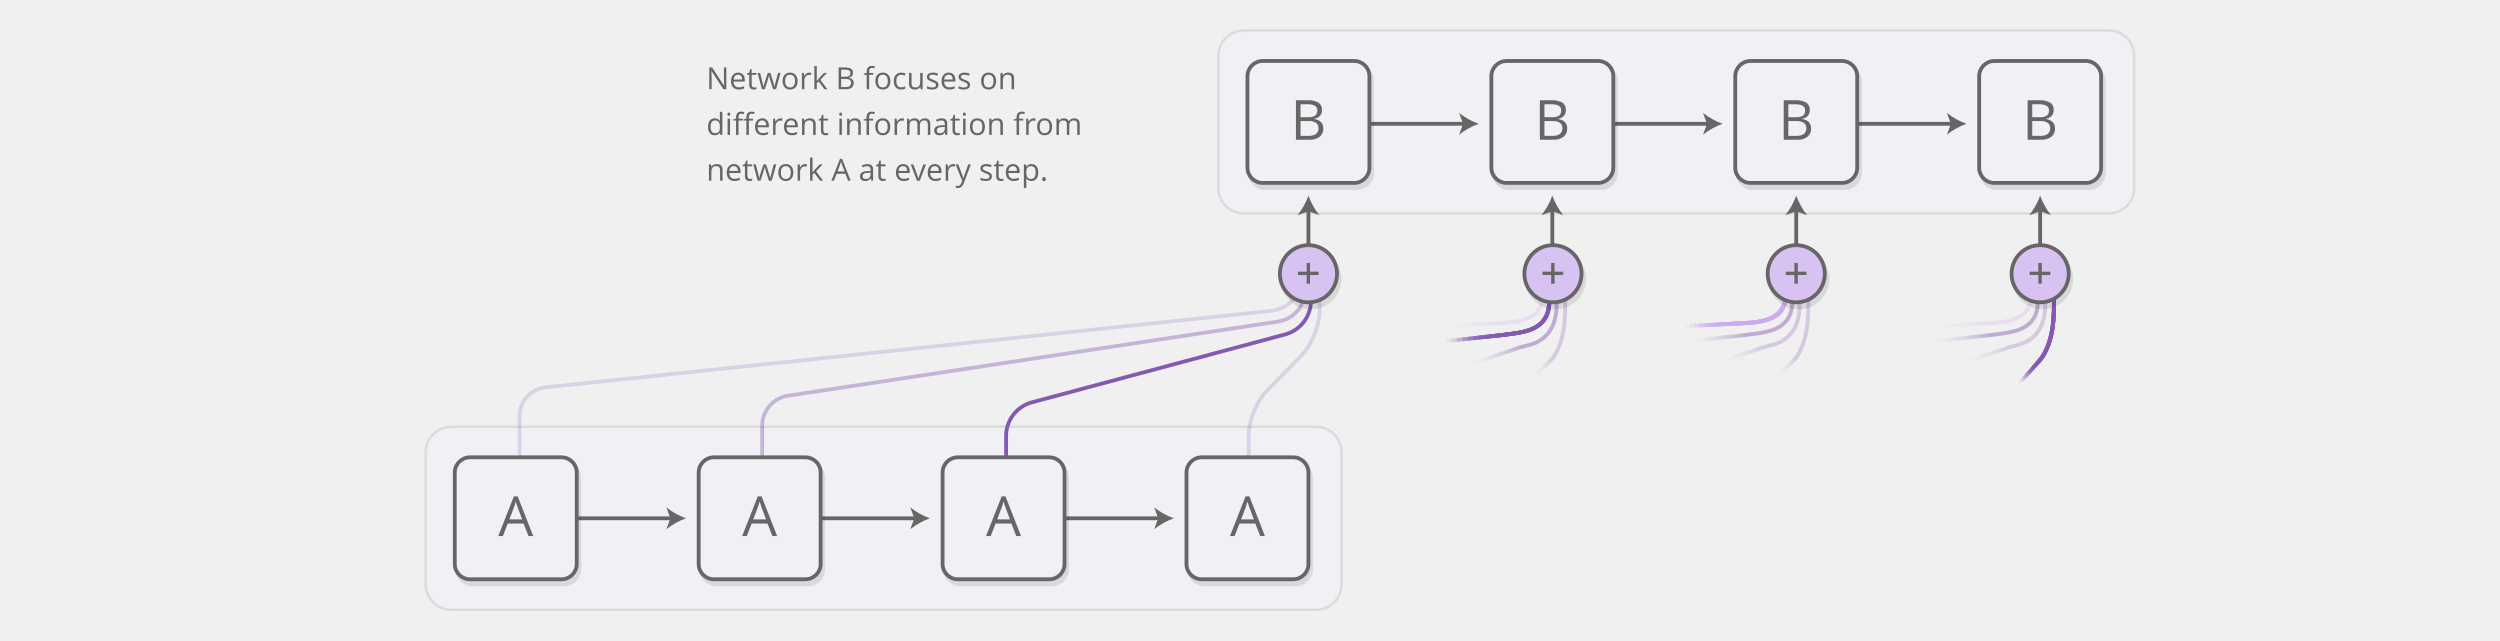
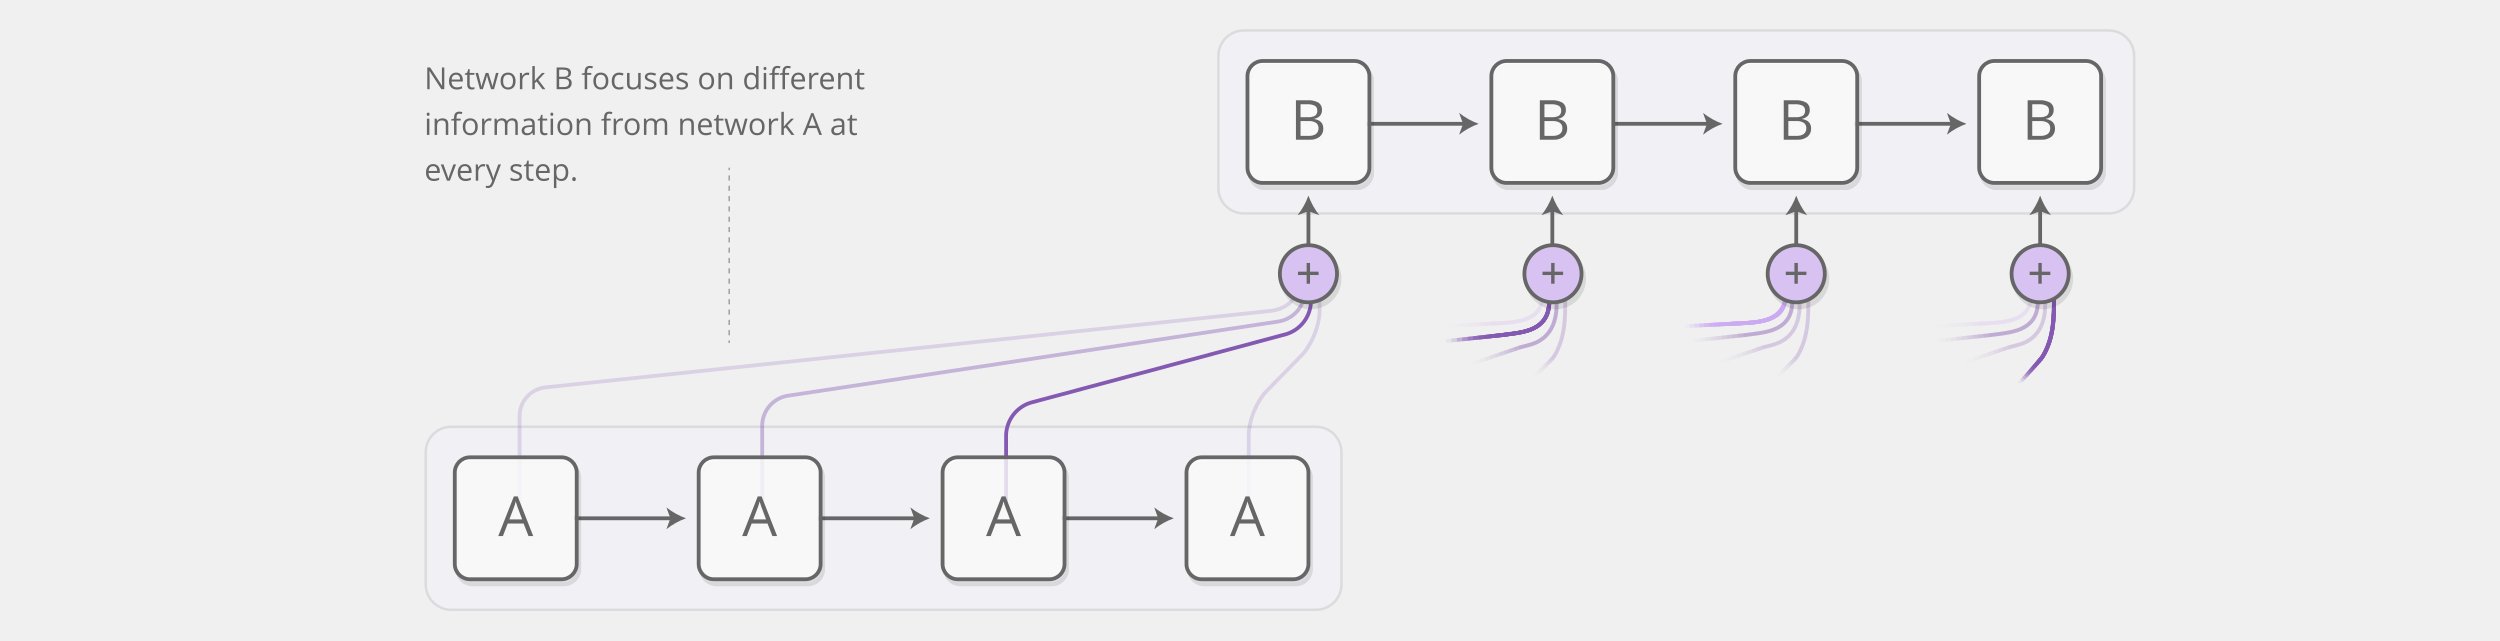
<svg xmlns="http://www.w3.org/2000/svg" xmlns:xlink="http://www.w3.org/1999/xlink" id="background" width="984" height="252" viewBox="0 0 984 252">
  <defs>
    <symbol id="rnn-bg" data-name="rnn-bg" viewBox="0 0 49.5 49.5">
-       <rect x="0.75" y="0.75" width="48" height="48" rx="6" ry="6" fill="#f0f0f5" stroke="#666" stroke-width="1.5" />
+       <rect x="0.75" y="0.75" width="48" height="48" rx="6" ry="6" fill="#fff" fill-opacity="0.8" stroke="#666" stroke-width="1.5" />
    </symbol>
    <symbol id="rnn-b" data-name="rnn-b" viewBox="0 0 49.5 49.5">
      <use id="rnn-bg-3" data-name="rnn-bg" width="49.5" height="49.5" xlink:href="#rnn-bg" />
      <path d="M19.83,16.21h4.39a8.29,8.29,0,0,1,4.48.92,3.27,3.27,0,0,1,1.38,2.92,3.38,3.38,0,0,1-.77,2.28,3.72,3.72,0,0,1-2.25,1.16v0.11q3.54,0.6,3.54,3.72a4,4,0,0,1-1.41,3.25,6,6,0,0,1-3.94,1.17H19.83V16.21Zm1.81,6.66h3a4.85,4.85,0,0,0,2.75-.6,2.32,2.32,0,0,0,.84-2,2,2,0,0,0-.94-1.89,5.84,5.84,0,0,0-3-.58H21.64v5.09Zm0,1.53v5.82h3.24a4.62,4.62,0,0,0,2.83-.73,2.69,2.69,0,0,0,1-2.28,2.42,2.42,0,0,0-1-2.13,5.2,5.2,0,0,0-3-.68H21.64Z" fill="#666" />
    </symbol>
    <symbol id="rnn-a" data-name="rnn-a" viewBox="0 0 49.5 49.5">
      <use id="rnn-bg-15" data-name="rnn-bg" width="49.5" height="49.5" xlink:href="#rnn-bg" />
      <path d="M29.77,31.75l-1.93-4.94H21.6l-1.91,4.94H17.86L24,16.14h1.52l6.11,15.61H29.77Zm-2.5-6.57-1.81-4.82q-0.35-.91-0.72-2.24a20.34,20.34,0,0,1-.67,2.24l-1.83,4.82h5Z" fill="#666" />
    </symbol>
    <symbol id="op-bg" data-name="op-bg" viewBox="0 0 24 24">
      <circle cx="12" cy="12" r="11.25" fill="#d8c2f2" stroke="#666" stroke-miterlimit="10" stroke-width="1.5" />
    </symbol>
    <symbol id="op-sum" data-name="op-sum" viewBox="0 0 24 24">
      <use id="op-bg-3" data-name="op-bg" width="24" height="24" xlink:href="#op-bg" />
      <path d="M7.88,12.5V11.18h3.41V7.75h1.34v3.43H16V12.5H12.62v3.42H11.29V12.5H7.88Z" fill="#666" />
    </symbol>
  </defs>
  <g id="_Group_" data-name="&lt;Group&gt;">
    <rect x="479.56" y="12" width="360.44" height="72" rx="10" ry="10" fill="#f0f0f5" />
    <g opacity="0.1">
      <rect x="479.56" y="12" width="360.44" height="72" rx="10" ry="10" fill="none" stroke="#231f20" />
    </g>
  </g>
  <g id="_Group_2" data-name="&lt;Group&gt;">
    <rect x="167.56" y="168" width="360.44" height="72" rx="10" ry="10" fill="#f0f0f5" />
    <g opacity="0.1">
      <rect x="167.56" y="168" width="360.44" height="72" rx="10" ry="10" fill="none" stroke="#231f20" />
    </g>
  </g>
  <g>
    <line x1="611" y1="108.81" x2="611" y2="82.43" fill="none" stroke="#666" stroke-miterlimit="10" stroke-width="1.5" />
    <path d="M611,77a27.2,27.2,0,0,0,4.28,7.69L611,83.14l-4.28,1.55A27.18,27.18,0,0,0,611,77Z" fill="#666" />
  </g>
  <g>
    <line x1="515" y1="108.81" x2="515" y2="82.43" fill="none" stroke="#666" stroke-miterlimit="10" stroke-width="1.5" />
    <path d="M515,77a27.2,27.2,0,0,0,4.28,7.69L515,83.14l-4.28,1.55A27.18,27.18,0,0,0,515,77Z" fill="#666" />
  </g>
  <g>
    <line x1="537.92" y1="48.73" x2="576.57" y2="48.73" fill="none" stroke="#666" stroke-miterlimit="10" stroke-width="1.5" />
    <path d="M582,48.73A27.2,27.2,0,0,0,574.31,53l1.55-4.28-1.55-4.28A27.18,27.18,0,0,0,582,48.73Z" fill="#666" />
  </g>
  <g>
    <line x1="225.92" y1="204" x2="264.57" y2="204" fill="none" stroke="#666" stroke-miterlimit="10" stroke-width="1.5" />
    <path d="M270,204a27.2,27.2,0,0,0-7.69,4.28l1.55-4.28-1.55-4.28A27.18,27.18,0,0,0,270,204Z" fill="#666" />
  </g>
  <g>
    <line x1="321.92" y1="204" x2="360.57" y2="204" fill="none" stroke="#666" stroke-miterlimit="10" stroke-width="1.5" />
    <path d="M366,204a27.2,27.2,0,0,0-7.69,4.28l1.55-4.28-1.55-4.28A27.18,27.18,0,0,0,366,204Z" fill="#666" />
  </g>
  <g>
    <line x1="417.92" y1="204" x2="456.57" y2="204" fill="none" stroke="#666" stroke-miterlimit="10" stroke-width="1.5" />
    <path d="M462,204a27.2,27.2,0,0,0-7.69,4.28l1.55-4.28-1.55-4.28A27.18,27.18,0,0,0,462,204Z" fill="#666" />
  </g>
  <g>
    <line x1="634.92" y1="48.73" x2="672.57" y2="48.73" fill="none" stroke="#666" stroke-miterlimit="10" stroke-width="1.5" />
    <path d="M678,48.73A27.2,27.2,0,0,0,670.31,53l1.55-4.28-1.55-4.28A27.18,27.18,0,0,0,678,48.73Z" fill="#666" />
  </g>
  <g>
    <line x1="729.92" y1="48.73" x2="768.57" y2="48.73" fill="none" stroke="#666" stroke-miterlimit="10" stroke-width="1.5" />
    <path d="M774,48.73A27.2,27.2,0,0,0,766.31,53l1.55-4.28-1.55-4.28A27.18,27.18,0,0,0,774,48.73Z" fill="#666" />
  </g>
  <g>
    <line x1="707" y1="108.81" x2="707" y2="82.43" fill="none" stroke="#666" stroke-miterlimit="10" stroke-width="1.5" />
    <path d="M707,77a27.2,27.2,0,0,0,4.28,7.69L707,83.14l-4.28,1.55A27.18,27.18,0,0,0,707,77Z" fill="#666" />
  </g>
  <g>
    <line x1="803" y1="108.81" x2="803" y2="82.43" fill="none" stroke="#666" stroke-miterlimit="10" stroke-width="1.5" />
    <path d="M803,77a27.2,27.2,0,0,0,4.28,7.69L803,83.14l-4.28,1.55A27.18,27.18,0,0,0,803,77Z" fill="#666" />
  </g>
  <g>
    <g opacity="0.2">
      <path d="M204.5,199V163.5a11.39,11.39,0,0,1,9.94-11l285.61-30.13c5.47-.58,9.94-4,9.94-7.68V108" fill="none" stroke="#8359b2" stroke-miterlimit="10" stroke-width="1.5" />
    </g>
    <g opacity="0.4">
      <path d="M300,199V167.29a12,12,0,0,1,9.89-11.5l193.23-29.24c5.44-.82,9.89-5.34,9.89-10V108" fill="none" stroke="#8359b2" stroke-miterlimit="10" stroke-width="1.5" />
    </g>
    <path d="M396,199V171.08a13.8,13.8,0,0,1,9.66-12.59l100.68-27A13.8,13.8,0,0,0,516,118.85V108" fill="none" stroke="#8359b2" stroke-miterlimit="10" stroke-width="1.5" />
    <g opacity="0.2">
      <path d="M491.5,199V171.08c0-5.5,3.15-13.21,7-17.14l13.87-14.15c3.85-3.93,7-11.64,7-17.14V108" fill="none" stroke="#8359b2" stroke-miterlimit="10" stroke-width="1.5" />
    </g>
  </g>
  <g>
    <path d="M606.67,112a36.23,36.23,0,0,1,.33,6c-2,9-12,9-20.38,9.39L565.5,128.5" fill="none" stroke="#cbaaf2" stroke-miterlimit="10" stroke-width="1.5" opacity="0" />
    <path d="M567.42,128.4l19.42-1C595.17,127,606,127.08,607,118a22,22,0,0,0-.33-6" fill="none" stroke="#cbaaf2" stroke-miterlimit="10" stroke-width="1.5" opacity="0" />
    <path d="M569.34,128.3l17.73-.93C595.34,127,606,127,607,118a22,22,0,0,0-.33-6" fill="none" stroke="#cbaaf2" stroke-miterlimit="10" stroke-width="1.5" opacity="0.01" />
    <path d="M571.26,128.2l16-.84C595.51,127,606,126.92,607,118a22,22,0,0,0-.33-6" fill="none" stroke="#cbaaf2" stroke-miterlimit="10" stroke-width="1.5" opacity="0.01" />
    <path d="M573.18,128.09l14.33-.75C595.67,127,606,126.84,607,118a22,22,0,0,0-.33-6" fill="none" stroke="#cbaaf2" stroke-miterlimit="10" stroke-width="1.5" opacity="0.02" />
    <path d="M575.1,128l12.64-.66c8.1-.37,18.3-0.57,19.26-9.34a22,22,0,0,0-.33-6" fill="none" stroke="#cbaaf2" stroke-miterlimit="10" stroke-width="1.5" opacity="0.02" />
    <path d="M577,127.89l10.94-.57c8-.37,18.08-0.64,19-9.33a22,22,0,0,0-.33-6" fill="none" stroke="#cbaaf2" stroke-miterlimit="10" stroke-width="1.5" opacity="0.03" />
    <path d="M578.94,127.79l9.25-.47c8-.37,17.87-0.71,18.81-9.32a22,22,0,0,0-.33-6" fill="none" stroke="#cbaaf2" stroke-miterlimit="10" stroke-width="1.5" opacity="0.03" />
    <path d="M580.86,127.69l7.55-.38c7.94-.37,17.65-0.78,18.59-9.31a22,22,0,0,0-.33-6" fill="none" stroke="#cbaaf2" stroke-miterlimit="10" stroke-width="1.5" opacity="0.04" />
    <path d="M582.78,127.59l5.85-.29c7.88-.36,17.44-0.85,18.37-9.3a22,22,0,0,0-.33-6" fill="none" stroke="#cbaaf2" stroke-miterlimit="10" stroke-width="1.5" opacity="0.04" />
    <path d="M584.7,127.49l4.16-.2c7.83-.36,17.23-0.93,18.14-9.29a22,22,0,0,0-.33-6" fill="none" stroke="#cbaaf2" stroke-miterlimit="10" stroke-width="1.5" opacity="0.05" />
    <path d="M586.62,127.39l2.46-.11c7.77-.36,16.11-1.14,17.92-9.28a36.23,36.23,0,0,0-.33-6" fill="none" stroke="#cbaaf2" stroke-miterlimit="10" stroke-width="1.5" opacity="0.05" />
  </g>
  <g>
    <path d="M609.67,112c0,5.08,1,10.8-2.73,14.82-4,4.25-11,4.32-16.43,5.14L567,134.5" fill="none" stroke="#8359b2" stroke-miterlimit="10" stroke-width="1.5" opacity="0" />
    <path d="M569.14,134.27L590.57,132c5.43-.78,12.38-0.9,16.36-5.13,3.78-4,2.73-9.74,2.73-14.82" fill="none" stroke="#8359b2" stroke-miterlimit="10" stroke-width="1.5" opacity="0.08" />
    <path d="M571.27,134l19.37-2.1c5.41-.77,12.33-0.91,16.29-5.12,3.78-4,2.73-9.74,2.73-14.82" fill="none" stroke="#8359b2" stroke-miterlimit="10" stroke-width="1.5" opacity="0.16" />
    <path d="M573.41,133.81l17.3-1.88c5.4-.77,12.28-0.92,16.22-5.11,3.78-4,2.73-9.74,2.73-14.82" fill="none" stroke="#8359b2" stroke-miterlimit="10" stroke-width="1.5" opacity="0.25" />
    <path d="M575.55,133.58l15.23-1.65c5.39-.76,12.23-0.93,16.16-5.1,3.78-4,2.73-9.74,2.73-14.82" fill="none" stroke="#8359b2" stroke-miterlimit="10" stroke-width="1.5" opacity="0.33" />
    <path d="M577.68,133.35l13.16-1.43c5.38-.76,12.18-0.93,16.09-5.09s2.73-9.74,2.73-14.82" fill="none" stroke="#8359b2" stroke-miterlimit="10" stroke-width="1.5" opacity="0.41" />
    <path d="M579.82,133.12l11.09-1.21c5.37-.75,12.13-0.94,16-5.08s2.73-9.74,2.73-14.82" fill="none" stroke="#8359b2" stroke-miterlimit="10" stroke-width="1.5" opacity="0.49" />
    <path d="M582,132.88l9-1c5.36-.75,12.08-1,16-5.07s2.73-9.74,2.73-14.82" fill="none" stroke="#8359b2" stroke-miterlimit="10" stroke-width="1.5" opacity="0.57" />
    <path d="M584.1,132.65l7-.77c5.35-.75,12-1,15.88-5.06s2.73-9.74,2.73-14.82" fill="none" stroke="#8359b2" stroke-miterlimit="10" stroke-width="1.5" opacity="0.65" />
    <path d="M586.23,132.42l4.88-.55c5.33-.75,12-1,15.82-5.06s2.73-9.74,2.73-14.82" fill="none" stroke="#8359b2" stroke-miterlimit="10" stroke-width="1.5" opacity="0.74" />
    <path d="M588.37,132.19l2.82-.33c5.32-.74,11.92-1,15.75-5s2.73-9.74,2.73-14.82" fill="none" stroke="#8359b2" stroke-miterlimit="10" stroke-width="1.5" opacity="0.82" />
    <path d="M590.51,132l0.75-.11c5.31-.73,11.87-1,15.68-5s2.73-9.74,2.73-14.82" fill="none" stroke="#8359b2" stroke-miterlimit="10" stroke-width="1.5" opacity="0.9" />
  </g>
  <g>
    <path d="M612.67,112v8.09c0,6.89-2.61,13.08-9.7,15.37-1.66.54-3.39,0.91-5.07,1.36L577,144" fill="none" stroke="#8359b2" stroke-miterlimit="10" stroke-width="1.5" opacity="0" />
    <path d="M578.9,143.35L598,136.79c1.65-.43,3.33-0.81,5-1.33,7.09-2.29,9.7-8.48,9.7-15.37V112" fill="none" stroke="#8359b2" stroke-miterlimit="10" stroke-width="1.5" opacity="0.01" />
    <path d="M580.8,142.69l17.33-5.93c1.61-.42,3.26-0.79,4.84-1.3,7.09-2.29,9.7-8.48,9.7-15.37V112" fill="none" stroke="#8359b2" stroke-miterlimit="10" stroke-width="1.5" opacity="0.02" />
    <path d="M582.7,142l15.54-5.31c1.57-.41,3.18-0.77,4.72-1.27,7.09-2.29,9.7-8.48,9.7-15.37V112" fill="none" stroke="#8359b2" stroke-miterlimit="10" stroke-width="1.5" opacity="0.03" />
    <path d="M584.6,141.39c0.15,0,13.6-4.65,13.76-4.69,1.53-.4,3.1-0.75,4.61-1.24,7.09-2.29,9.7-8.48,9.7-15.37V112" fill="none" stroke="#8359b2" stroke-miterlimit="10" stroke-width="1.5" opacity="0.04" />
    <path d="M586.5,140.74c0.19-.05,11.78-4,12-4.06,1.5-.38,3-0.74,4.49-1.21,7.09-2.29,9.7-8.48,9.7-15.37V112" fill="none" stroke="#8359b2" stroke-miterlimit="10" stroke-width="1.5" opacity="0.05" />
    <path d="M588.4,140.08c0.23-.06,10-3.38,10.19-3.44,1.46-.37,2.94-0.72,4.38-1.18,7.09-2.29,9.7-8.48,9.7-15.37V112" fill="none" stroke="#8359b2" stroke-miterlimit="10" stroke-width="1.5" opacity="0.05" />
    <path d="M590.3,139.43c0.27-.07,8.14-2.75,8.41-2.82,1.42-.36,2.87-0.7,4.26-1.15,7.09-2.29,9.7-8.48,9.7-15.37V112" fill="none" stroke="#8359b2" stroke-miterlimit="10" stroke-width="1.5" opacity="0.06" />
    <path d="M592.2,138.78c0.31-.08,6.31-2.12,6.62-2.2,1.39-.35,2.79-0.68,4.14-1.12,7.09-2.29,9.7-8.48,9.7-15.37V112" fill="none" stroke="#8359b2" stroke-miterlimit="10" stroke-width="1.5" opacity="0.07" />
    <path d="M594.1,138.13c0.34-.09,4.49-1.49,4.84-1.57,1.35-.34,2.71-0.67,4-1.09,7.09-2.29,9.7-8.48,9.7-15.37V112" fill="none" stroke="#8359b2" stroke-miterlimit="10" stroke-width="1.5" opacity="0.08" />
    <path d="M596,137.47c0.38-.1,2.67-0.85,3.05-1,1.31-.33,2.63-0.65,3.91-1.06,7.09-2.29,9.7-8.48,9.7-15.37V112" fill="none" stroke="#8359b2" stroke-miterlimit="10" stroke-width="1.5" opacity="0.09" />
    <path d="M597.9,136.82l1.27-.33c1.27-.32,2.56-0.63,3.8-1,7.09-2.29,9.7-8.48,9.7-15.37V112" fill="none" stroke="#8359b2" stroke-miterlimit="10" stroke-width="1.5" opacity="0.1" />
  </g>
  <g>
    <path d="M616,112c0,10.32,1.14,20.66-5.19,29.6L602,150" fill="none" stroke="#8359b2" stroke-miterlimit="10" stroke-width="1.5" opacity="0" />
    <path d="M602.8,149.24c0-.07,8.13-7.78,8.18-7.84,5.74-9.18,5.06-19.15,5.06-29.39" fill="none" stroke="#8359b2" stroke-miterlimit="10" stroke-width="1.5" opacity="0" />
    <path d="M603.61,148.47c0.1-.14,7.42-7.15,7.51-7.29,5.63-9.1,4.93-19,4.93-29.18" fill="none" stroke="#8359b2" stroke-miterlimit="10" stroke-width="1.5" opacity="0.01" />
    <path d="M604.41,147.71c0.15-.21,6.71-6.53,6.83-6.74,5.53-9,4.79-18.89,4.79-29" fill="none" stroke="#8359b2" stroke-miterlimit="10" stroke-width="1.5" opacity="0.01" />
    <path d="M605.22,146.95c0.2-.28,6-5.91,6.16-6.19C616.8,131.82,616,122,616,112" fill="none" stroke="#8359b2" stroke-miterlimit="10" stroke-width="1.5" opacity="0.02" />
    <path d="M606,146.18c0.25-.35,5.28-5.28,5.49-5.63,5.31-8.86,4.53-18.63,4.53-28.55" fill="none" stroke="#8359b2" stroke-miterlimit="10" stroke-width="1.5" opacity="0.02" />
    <path d="M606.83,145.42c0.29-.42,4.57-4.66,4.82-5.08,5.21-8.78,4.39-18.5,4.39-28.34" fill="none" stroke="#8359b2" stroke-miterlimit="10" stroke-width="1.5" opacity="0.03" />
    <path d="M607.63,144.66c0.34-.49,3.86-4,4.15-4.53,5.1-8.7,4.26-18.37,4.26-28.13" fill="none" stroke="#8359b2" stroke-miterlimit="10" stroke-width="1.5" opacity="0.03" />
    <path d="M608.44,143.89c0.39-.55,3.15-3.41,3.48-4,5-8.62,4.13-18.24,4.13-27.92" fill="none" stroke="#8359b2" stroke-miterlimit="10" stroke-width="1.5" opacity="0.04" />
    <path d="M609.24,143.13c0.44-.62,2.44-2.79,2.81-3.42,4.89-8.54,4-18.11,4-27.71" fill="none" stroke="#8359b2" stroke-miterlimit="10" stroke-width="1.5" opacity="0.04" />
    <path d="M610,142.37c0.49-.69,1.73-2.16,2.13-2.87C617,131,616,121.52,616,112" fill="none" stroke="#8359b2" stroke-miterlimit="10" stroke-width="1.5" opacity="0.05" />
    <path d="M610.85,141.6a25.6,25.6,0,0,0,1.46-2.32C617,130.9,616,121.44,616,112" fill="none" stroke="#8359b2" stroke-miterlimit="10" stroke-width="1.5" opacity="0.05" />
  </g>
  <g>
    <path d="M702.33,112a36.23,36.23,0,0,1,.33,6c-2,9-12,9-20.38,9.39l-21.12,1.11" fill="none" stroke="#cbaaf2" stroke-miterlimit="10" stroke-width="1.5" opacity="0" />
    <path d="M663.09,128.4l19.42-1c8.33-.38,19.16-0.29,20.16-9.38a22,22,0,0,0-.33-6" fill="none" stroke="#cbaaf2" stroke-miterlimit="10" stroke-width="1.5" opacity="0.08" />
    <path d="M665,128.3l17.73-.93C691,127,701.68,127,702.67,118a22,22,0,0,0-.33-6" fill="none" stroke="#cbaaf2" stroke-miterlimit="10" stroke-width="1.5" opacity="0.16" />
    <path d="M666.93,128.2l16-.84c8.21-.38,18.73-0.43,19.71-9.36a22,22,0,0,0-.33-6" fill="none" stroke="#cbaaf2" stroke-miterlimit="10" stroke-width="1.5" opacity="0.25" />
    <path d="M668.85,128.09l14.33-.75c8.16-.38,18.51-0.5,19.49-9.35a22,22,0,0,0-.33-6" fill="none" stroke="#cbaaf2" stroke-miterlimit="10" stroke-width="1.5" opacity="0.33" />
    <path d="M670.77,128l12.64-.66c8.1-.37,18.3-0.57,19.26-9.34a22,22,0,0,0-.33-6" fill="none" stroke="#cbaaf2" stroke-miterlimit="10" stroke-width="1.5" opacity="0.41" />
    <path d="M672.69,127.89l10.94-.57c8-.37,18.08-0.64,19-9.33a22,22,0,0,0-.33-6" fill="none" stroke="#cbaaf2" stroke-miterlimit="10" stroke-width="1.5" opacity="0.49" />
    <path d="M674.61,127.79l9.25-.47c8-.37,17.87-0.71,18.81-9.32a22,22,0,0,0-.33-6" fill="none" stroke="#cbaaf2" stroke-miterlimit="10" stroke-width="1.5" opacity="0.57" />
    <path d="M676.53,127.69l7.55-.38c7.94-.37,17.65-0.78,18.59-9.31a22,22,0,0,0-.33-6" fill="none" stroke="#cbaaf2" stroke-miterlimit="10" stroke-width="1.5" opacity="0.65" />
    <path d="M678.45,127.59l5.85-.29c7.88-.36,17.44-0.85,18.37-9.3a22,22,0,0,0-.33-6" fill="none" stroke="#cbaaf2" stroke-miterlimit="10" stroke-width="1.5" opacity="0.74" />
    <path d="M680.37,127.49l4.16-.2c7.83-.36,17.23-0.93,18.14-9.29a22,22,0,0,0-.33-6" fill="none" stroke="#cbaaf2" stroke-miterlimit="10" stroke-width="1.5" opacity="0.82" />
    <path d="M682.29,127.39l2.46-.11c7.77-.36,16.11-1.14,17.92-9.28a36.23,36.23,0,0,0-.33-6" fill="none" stroke="#cbaaf2" stroke-miterlimit="10" stroke-width="1.5" opacity="0.9" />
  </g>
  <g>
    <path d="M705.33,112c0,5.08,1,10.8-2.73,14.82-4,4.25-11,4.32-16.43,5.14l-23.51,2.54" fill="none" stroke="#8359b2" stroke-miterlimit="10" stroke-width="1.5" opacity="0" />
    <path d="M664.8,134.27L686.24,132c5.43-.78,12.38-0.9,16.36-5.13,3.78-4,2.73-9.74,2.73-14.82" fill="none" stroke="#8359b2" stroke-miterlimit="10" stroke-width="1.5" opacity="0.01" />
    <path d="M666.94,134l19.37-2.1c5.41-.77,12.33-0.91,16.29-5.12,3.78-4,2.73-9.74,2.73-14.82" fill="none" stroke="#8359b2" stroke-miterlimit="10" stroke-width="1.5" opacity="0.02" />
    <path d="M669.08,133.81l17.3-1.88c5.4-.77,12.28-0.92,16.22-5.11,3.78-4,2.73-9.74,2.73-14.82" fill="none" stroke="#8359b2" stroke-miterlimit="10" stroke-width="1.5" opacity="0.03" />
    <path d="M671.21,133.58l15.23-1.65c5.39-.76,12.23-0.93,16.16-5.1,3.78-4,2.73-9.74,2.73-14.82" fill="none" stroke="#8359b2" stroke-miterlimit="10" stroke-width="1.5" opacity="0.04" />
    <path d="M673.35,133.35l13.16-1.43c5.38-.76,12.18-0.93,16.09-5.09s2.73-9.74,2.73-14.82" fill="none" stroke="#8359b2" stroke-miterlimit="10" stroke-width="1.5" opacity="0.05" />
    <path d="M675.49,133.12l11.09-1.21c5.37-.75,12.13-0.94,16-5.08s2.73-9.74,2.73-14.82" fill="none" stroke="#8359b2" stroke-miterlimit="10" stroke-width="1.5" opacity="0.05" />
    <path d="M677.63,132.88l9-1c5.36-.75,12.08-1,16-5.07s2.73-9.74,2.73-14.82" fill="none" stroke="#8359b2" stroke-miterlimit="10" stroke-width="1.5" opacity="0.06" />
    <path d="M679.76,132.65l7-.77c5.35-.75,12-1,15.88-5.06s2.73-9.74,2.73-14.82" fill="none" stroke="#8359b2" stroke-miterlimit="10" stroke-width="1.5" opacity="0.07" />
    <path d="M681.9,132.42l4.88-.55c5.33-.75,12-1,15.82-5.06s2.73-9.74,2.73-14.82" fill="none" stroke="#8359b2" stroke-miterlimit="10" stroke-width="1.5" opacity="0.08" />
    <path d="M684,132.19l2.82-.33c5.32-.74,11.92-1,15.75-5s2.73-9.74,2.73-14.82" fill="none" stroke="#8359b2" stroke-miterlimit="10" stroke-width="1.5" opacity="0.09" />
    <path d="M686.17,132l0.75-.11c5.31-.73,11.87-1,15.68-5s2.73-9.74,2.73-14.82" fill="none" stroke="#8359b2" stroke-miterlimit="10" stroke-width="1.5" opacity="0.1" />
  </g>
  <g>
    <path d="M708.33,112v8.09c0,6.89-2.61,13.08-9.7,15.37-1.66.54-3.39,0.91-5.07,1.36L672.67,144" fill="none" stroke="#8359b2" stroke-miterlimit="10" stroke-width="1.5" opacity="0" />
    <path d="M674.57,143.35l19.11-6.56c1.65-.43,3.33-0.81,5-1.33,7.09-2.29,9.7-8.48,9.7-15.37V112" fill="none" stroke="#8359b2" stroke-miterlimit="10" stroke-width="1.5" opacity="0" />
    <path d="M676.47,142.69l17.33-5.93c1.61-.42,3.26-0.79,4.84-1.3,7.09-2.29,9.7-8.48,9.7-15.37V112" fill="none" stroke="#8359b2" stroke-miterlimit="10" stroke-width="1.5" opacity="0.01" />
    <path d="M678.37,142l15.54-5.31c1.57-.41,3.18-0.77,4.72-1.27,7.09-2.29,9.7-8.48,9.7-15.37V112" fill="none" stroke="#8359b2" stroke-miterlimit="10" stroke-width="1.5" opacity="0.01" />
    <path d="M680.27,141.39c0.15,0,13.6-4.65,13.76-4.69,1.53-.4,3.1-0.75,4.61-1.24,7.09-2.29,9.7-8.48,9.7-15.37V112" fill="none" stroke="#8359b2" stroke-miterlimit="10" stroke-width="1.5" opacity="0.02" />
    <path d="M682.16,140.74c0.19-.05,11.78-4,12-4.06,1.5-.38,3-0.74,4.49-1.21,7.09-2.29,9.7-8.48,9.7-15.37V112" fill="none" stroke="#8359b2" stroke-miterlimit="10" stroke-width="1.5" opacity="0.02" />
    <path d="M684.06,140.08c0.23-.06,10-3.38,10.19-3.44,1.46-.37,2.94-0.72,4.38-1.18,7.09-2.29,9.7-8.48,9.7-15.37V112" fill="none" stroke="#8359b2" stroke-miterlimit="10" stroke-width="1.5" opacity="0.03" />
    <path d="M686,139.43c0.27-.07,8.14-2.75,8.41-2.82,1.42-.36,2.87-0.7,4.26-1.15,7.09-2.29,9.7-8.48,9.7-15.37V112" fill="none" stroke="#8359b2" stroke-miterlimit="10" stroke-width="1.5" opacity="0.03" />
    <path d="M687.86,138.78c0.31-.08,6.31-2.12,6.62-2.2,1.39-.35,2.79-0.68,4.14-1.12,7.09-2.29,9.7-8.48,9.7-15.37V112" fill="none" stroke="#8359b2" stroke-miterlimit="10" stroke-width="1.5" opacity="0.04" />
    <path d="M689.76,138.13c0.34-.09,4.49-1.49,4.84-1.57,1.35-.34,2.71-0.67,4-1.09,7.09-2.29,9.7-8.48,9.7-15.37V112" fill="none" stroke="#8359b2" stroke-miterlimit="10" stroke-width="1.5" opacity="0.04" />
    <path d="M691.66,137.47c0.38-.1,2.67-0.85,3.05-1,1.31-.33,2.63-0.65,3.91-1.06,7.09-2.29,9.7-8.48,9.7-15.37V112" fill="none" stroke="#8359b2" stroke-miterlimit="10" stroke-width="1.5" opacity="0.05" />
    <path d="M693.56,136.82l1.27-.33c1.27-.32,2.56-0.63,3.8-1,7.09-2.29,9.7-8.48,9.7-15.37V112" fill="none" stroke="#8359b2" stroke-miterlimit="10" stroke-width="1.5" opacity="0.05" />
  </g>
  <g>
    <path d="M711.71,112c0,10.32,1.14,20.66-5.19,29.6l-8.85,8.4" fill="none" stroke="#8359b2" stroke-miterlimit="10" stroke-width="1.5" opacity="0" />
    <path d="M698.47,149.24c0-.07,8.13-7.78,8.18-7.84,5.74-9.18,5.06-19.15,5.06-29.39" fill="none" stroke="#8359b2" stroke-miterlimit="10" stroke-width="1.5" opacity="0" />
    <path d="M699.28,148.47c0.1-.14,7.42-7.15,7.51-7.29,5.63-9.1,4.93-19,4.93-29.18" fill="none" stroke="#8359b2" stroke-miterlimit="10" stroke-width="1.5" opacity="0.01" />
    <path d="M700.08,147.71c0.15-.21,6.71-6.53,6.83-6.74,5.53-9,4.79-18.89,4.79-29" fill="none" stroke="#8359b2" stroke-miterlimit="10" stroke-width="1.5" opacity="0.01" />
    <path d="M700.88,146.95c0.2-.28,6-5.91,6.16-6.19,5.42-8.94,4.66-18.76,4.66-28.76" fill="none" stroke="#8359b2" stroke-miterlimit="10" stroke-width="1.5" opacity="0.02" />
    <path d="M701.69,146.18c0.25-.35,5.28-5.28,5.49-5.63,5.31-8.86,4.53-18.63,4.53-28.55" fill="none" stroke="#8359b2" stroke-miterlimit="10" stroke-width="1.5" opacity="0.02" />
    <path d="M702.49,145.42c0.29-.42,4.57-4.66,4.82-5.08,5.21-8.78,4.39-18.5,4.39-28.34" fill="none" stroke="#8359b2" stroke-miterlimit="10" stroke-width="1.5" opacity="0.03" />
    <path d="M703.3,144.66c0.34-.49,3.86-4,4.15-4.53,5.1-8.7,4.26-18.37,4.26-28.13" fill="none" stroke="#8359b2" stroke-miterlimit="10" stroke-width="1.5" opacity="0.03" />
    <path d="M704.1,143.89c0.39-.55,3.15-3.41,3.48-4,5-8.62,4.13-18.24,4.13-27.92" fill="none" stroke="#8359b2" stroke-miterlimit="10" stroke-width="1.5" opacity="0.04" />
    <path d="M704.91,143.13c0.44-.62,2.44-2.79,2.81-3.42,4.89-8.54,4-18.11,4-27.71" fill="none" stroke="#8359b2" stroke-miterlimit="10" stroke-width="1.5" opacity="0.04" />
    <path d="M705.71,142.37c0.49-.69,1.73-2.16,2.13-2.87,4.79-8.46,3.86-18,3.86-27.5" fill="none" stroke="#8359b2" stroke-miterlimit="10" stroke-width="1.5" opacity="0.05" />
    <path d="M706.52,141.6a25.6,25.6,0,0,0,1.46-2.32c4.68-8.39,3.73-17.85,3.73-27.28" fill="none" stroke="#8359b2" stroke-miterlimit="10" stroke-width="1.5" opacity="0.05" />
  </g>
  <g>
    <path d="M799,112a36.23,36.23,0,0,1,.33,6c-2,9-12,9-20.38,9.39l-21.12,1.11" fill="none" stroke="#cbaaf2" stroke-miterlimit="10" stroke-width="1.5" opacity="0" />
    <path d="M759.75,128.4l19.42-1c8.33-.38,19.16-0.29,20.16-9.38a22,22,0,0,0-.33-6" fill="none" stroke="#cbaaf2" stroke-miterlimit="10" stroke-width="1.5" opacity="0" />
    <path d="M761.67,128.3l17.73-.93c8.27-.38,18.94-0.36,19.93-9.37a22,22,0,0,0-.33-6" fill="none" stroke="#cbaaf2" stroke-miterlimit="10" stroke-width="1.5" opacity="0.01" />
    <path d="M763.59,128.2l16-.84c8.21-.38,18.73-0.43,19.71-9.36a22,22,0,0,0-.33-6" fill="none" stroke="#cbaaf2" stroke-miterlimit="10" stroke-width="1.5" opacity="0.01" />
    <path d="M765.51,128.09l14.33-.75c8.16-.38,18.51-0.5,19.49-9.35a22,22,0,0,0-.33-6" fill="none" stroke="#cbaaf2" stroke-miterlimit="10" stroke-width="1.5" opacity="0.02" />
    <path d="M767.43,128l12.64-.66c8.1-.37,18.3-0.57,19.26-9.34a22,22,0,0,0-.33-6" fill="none" stroke="#cbaaf2" stroke-miterlimit="10" stroke-width="1.5" opacity="0.02" />
    <path d="M769.35,127.89l10.94-.57c8-.37,18.08-0.64,19-9.33a22,22,0,0,0-.33-6" fill="none" stroke="#cbaaf2" stroke-miterlimit="10" stroke-width="1.5" opacity="0.03" />
    <path d="M771.27,127.79l9.25-.47c8-.37,17.87-0.71,18.81-9.32a22,22,0,0,0-.33-6" fill="none" stroke="#cbaaf2" stroke-miterlimit="10" stroke-width="1.5" opacity="0.03" />
    <path d="M773.19,127.69l7.55-.38c7.94-.37,17.65-0.78,18.59-9.31a22,22,0,0,0-.33-6" fill="none" stroke="#cbaaf2" stroke-miterlimit="10" stroke-width="1.5" opacity="0.04" />
    <path d="M775.11,127.59l5.85-.29c7.88-.36,17.44-0.85,18.37-9.3a22,22,0,0,0-.33-6" fill="none" stroke="#cbaaf2" stroke-miterlimit="10" stroke-width="1.5" opacity="0.04" />
    <path d="M777,127.49l4.16-.2c7.83-.36,17.23-0.93,18.14-9.29a22,22,0,0,0-.33-6" fill="none" stroke="#cbaaf2" stroke-miterlimit="10" stroke-width="1.5" opacity="0.05" />
    <path d="M779,127.39l2.46-.11c7.77-.36,16.11-1.14,17.92-9.28a36.23,36.23,0,0,0-.33-6" fill="none" stroke="#cbaaf2" stroke-miterlimit="10" stroke-width="1.5" opacity="0.05" />
  </g>
  <g>
    <path d="M802,112c0,5.08,1,10.8-2.73,14.82-4,4.25-11,4.32-16.43,5.14l-23.51,2.54" fill="none" stroke="#8359b2" stroke-miterlimit="10" stroke-width="1.5" opacity="0" />
    <path d="M761.47,134.27L782.91,132c5.43-.78,12.38-0.9,16.36-5.13,3.78-4,2.73-9.74,2.73-14.82" fill="none" stroke="#8359b2" stroke-miterlimit="10" stroke-width="1.5" opacity="0.01" />
    <path d="M763.61,134l19.37-2.1c5.41-.77,12.33-0.91,16.29-5.12,3.78-4,2.73-9.74,2.73-14.82" fill="none" stroke="#8359b2" stroke-miterlimit="10" stroke-width="1.5" opacity="0.02" />
    <path d="M765.74,133.81l17.3-1.88c5.4-.77,12.28-0.92,16.22-5.11,3.78-4,2.73-9.74,2.73-14.82" fill="none" stroke="#8359b2" stroke-miterlimit="10" stroke-width="1.5" opacity="0.03" />
    <path d="M767.88,133.58l15.23-1.65c5.39-.76,12.23-0.93,16.16-5.1,3.78-4,2.73-9.74,2.73-14.82" fill="none" stroke="#8359b2" stroke-miterlimit="10" stroke-width="1.5" opacity="0.04" />
    <path d="M770,133.35l13.16-1.43c5.38-.76,12.18-0.93,16.09-5.09S802,117.08,802,112" fill="none" stroke="#8359b2" stroke-miterlimit="10" stroke-width="1.5" opacity="0.05" />
    <path d="M772.16,133.12l11.09-1.21c5.37-.75,12.13-0.94,16-5.08S802,117.08,802,112" fill="none" stroke="#8359b2" stroke-miterlimit="10" stroke-width="1.5" opacity="0.05" />
    <path d="M774.29,132.88l9-1c5.36-.75,12.08-1,16-5.07S802,117.08,802,112" fill="none" stroke="#8359b2" stroke-miterlimit="10" stroke-width="1.5" opacity="0.06" />
    <path d="M776.43,132.65l7-.77c5.35-.75,12-1,15.88-5.06S802,117.08,802,112" fill="none" stroke="#8359b2" stroke-miterlimit="10" stroke-width="1.5" opacity="0.07" />
    <path d="M778.57,132.42l4.88-.55c5.33-.75,12-1,15.82-5.06S802,117.08,802,112" fill="none" stroke="#8359b2" stroke-miterlimit="10" stroke-width="1.5" opacity="0.08" />
    <path d="M780.7,132.19l2.82-.33c5.32-.74,11.92-1,15.75-5S802,117.08,802,112" fill="none" stroke="#8359b2" stroke-miterlimit="10" stroke-width="1.5" opacity="0.09" />
    <path d="M782.84,132l0.75-.11c5.31-.73,11.87-1,15.68-5S802,117.08,802,112" fill="none" stroke="#8359b2" stroke-miterlimit="10" stroke-width="1.5" opacity="0.1" />
  </g>
  <g>
    <path d="M805,112v8.09c0,6.89-2.61,13.08-9.7,15.37-1.66.54-3.39,0.91-5.07,1.36L769.33,144" fill="none" stroke="#8359b2" stroke-miterlimit="10" stroke-width="1.5" opacity="0" />
    <path d="M771.23,143.35l19.11-6.56c1.65-.43,3.33-0.81,5-1.33,7.09-2.29,9.7-8.48,9.7-15.37V112" fill="none" stroke="#8359b2" stroke-miterlimit="10" stroke-width="1.5" opacity="0" />
    <path d="M773.13,142.69l17.33-5.93c1.61-.42,3.26-0.79,4.84-1.3,7.09-2.29,9.7-8.48,9.7-15.37V112" fill="none" stroke="#8359b2" stroke-miterlimit="10" stroke-width="1.5" opacity="0.01" />
    <path d="M775,142l15.54-5.31c1.57-.41,3.18-0.77,4.72-1.27,7.09-2.29,9.7-8.48,9.7-15.37V112" fill="none" stroke="#8359b2" stroke-miterlimit="10" stroke-width="1.5" opacity="0.01" />
    <path d="M776.93,141.39c0.15,0,13.6-4.65,13.76-4.69,1.53-.4,3.1-0.75,4.61-1.24,7.09-2.29,9.7-8.48,9.7-15.37V112" fill="none" stroke="#8359b2" stroke-miterlimit="10" stroke-width="1.5" opacity="0.02" />
    <path d="M778.83,140.74c0.19-.05,11.78-4,12-4.06,1.5-.38,3-0.74,4.49-1.21,7.09-2.29,9.7-8.48,9.7-15.37V112" fill="none" stroke="#8359b2" stroke-miterlimit="10" stroke-width="1.5" opacity="0.02" />
    <path d="M780.73,140.08c0.23-.06,10-3.38,10.19-3.44,1.46-.37,2.94-0.72,4.38-1.18,7.09-2.29,9.7-8.48,9.7-15.37V112" fill="none" stroke="#8359b2" stroke-miterlimit="10" stroke-width="1.5" opacity="0.03" />
    <path d="M782.63,139.43c0.27-.07,8.14-2.75,8.41-2.82,1.42-.36,2.87-0.7,4.26-1.15,7.09-2.29,9.7-8.48,9.7-15.37V112" fill="none" stroke="#8359b2" stroke-miterlimit="10" stroke-width="1.5" opacity="0.03" />
    <path d="M784.53,138.78c0.31-.08,6.31-2.12,6.62-2.2,1.39-.35,2.79-0.68,4.14-1.12,7.09-2.29,9.7-8.48,9.7-15.37V112" fill="none" stroke="#8359b2" stroke-miterlimit="10" stroke-width="1.5" opacity="0.04" />
    <path d="M786.43,138.13c0.34-.09,4.49-1.49,4.84-1.57,1.35-.34,2.71-0.67,4-1.09,7.09-2.29,9.7-8.48,9.7-15.37V112" fill="none" stroke="#8359b2" stroke-miterlimit="10" stroke-width="1.5" opacity="0.04" />
    <path d="M788.33,137.47c0.38-.1,2.67-0.85,3.05-1,1.31-.33,2.63-0.65,3.91-1.06,7.09-2.29,9.7-8.48,9.7-15.37V112" fill="none" stroke="#8359b2" stroke-miterlimit="10" stroke-width="1.5" opacity="0.05" />
    <path d="M790.23,136.82l1.27-.33c1.27-.32,2.56-0.63,3.8-1,7.09-2.29,9.7-8.48,9.7-15.37V112" fill="none" stroke="#8359b2" stroke-miterlimit="10" stroke-width="1.5" opacity="0.05" />
  </g>
  <g>
    <path d="M808.38,112c0,10.32,1.14,20.66-5.19,29.6L794,151.75" fill="none" stroke="#8359b2" stroke-miterlimit="10" stroke-width="1.5" opacity="0" />
    <path d="M794.83,150.83c0-.07,8.44-9.37,8.48-9.44,5.74-9.18,5.06-19.15,5.06-29.39" fill="none" stroke="#8359b2" stroke-miterlimit="10" stroke-width="1.5" opacity="0.08" />
    <path d="M795.67,149.91c0.1-.14,7.69-8.58,7.78-8.72,5.63-9.1,4.93-19,4.93-29.18" fill="none" stroke="#8359b2" stroke-miterlimit="10" stroke-width="1.5" opacity="0.16" />
    <path d="M796.5,149c0.15-.21,6.95-7.8,7.08-8,5.53-9,4.79-18.89,4.79-29" fill="none" stroke="#8359b2" stroke-miterlimit="10" stroke-width="1.5" opacity="0.25" />
    <path d="M797.34,148.06c0.2-.28,6.21-7,6.38-7.3,5.42-8.94,4.66-18.76,4.66-28.76" fill="none" stroke="#8359b2" stroke-miterlimit="10" stroke-width="1.5" opacity="0.33" />
    <path d="M798.17,147.14c0.25-.35,5.46-6.24,5.67-6.59,5.31-8.86,4.53-18.63,4.53-28.55" fill="none" stroke="#8359b2" stroke-miterlimit="10" stroke-width="1.5" opacity="0.41" />
    <path d="M799,146.22c0.29-.42,4.72-5.46,5-5.88,5.21-8.78,4.39-18.5,4.39-28.34" fill="none" stroke="#8359b2" stroke-miterlimit="10" stroke-width="1.5" opacity="0.49" />
    <path d="M799.84,145.29c0.34-.49,4-4.67,4.27-5.17,5.1-8.7,4.26-18.37,4.26-28.13" fill="none" stroke="#8359b2" stroke-miterlimit="10" stroke-width="1.5" opacity="0.57" />
    <path d="M800.68,144.37c0.39-.55,3.24-3.89,3.57-4.45,5-8.62,4.13-18.24,4.13-27.92" fill="none" stroke="#8359b2" stroke-miterlimit="10" stroke-width="1.5" opacity="0.65" />
    <path d="M801.51,143.45c0.44-.62,2.5-3.11,2.87-3.74,4.89-8.54,4-18.11,4-27.71" fill="none" stroke="#8359b2" stroke-miterlimit="10" stroke-width="1.5" opacity="0.74" />
    <path d="M802.35,142.53c0.49-.69,1.76-2.32,2.17-3,4.79-8.46,3.86-18,3.86-27.5" fill="none" stroke="#8359b2" stroke-miterlimit="10" stroke-width="1.5" opacity="0.82" />
    <path d="M803.18,141.6a25.6,25.6,0,0,0,1.46-2.32c4.68-8.39,3.73-17.85,3.73-27.28" fill="none" stroke="#8359b2" stroke-miterlimit="10" stroke-width="1.5" opacity="0.9" />
  </g>
  <g id="_Group_3" data-name="&lt;Group&gt;">
    <g opacity="0.1">
-       <rect x="492" y="26" width="48" height="48" rx="6" ry="6" stroke="#000" stroke-width="1.5" />
+       <rect x="492" y="26" width="48" height="48" rx="6" ry="6" opacity="0.8" />
+       <rect x="492" y="26" width="48" height="48" rx="6" ry="6" fill="none" stroke="#000" stroke-width="1.5" />
+       <rect x="492" y="26" width="48" height="48" rx="6" ry="6" fill="none" stroke="#000" stroke-width="1.5" />
      <rect x="492" y="26" width="48" height="48" rx="6" ry="6" fill="none" stroke="#000" stroke-width="1.5" />
      <path d="M511.08,41.46h4.39a8.29,8.29,0,0,1,4.48.92,3.27,3.27,0,0,1,1.38,2.92,3.38,3.38,0,0,1-.77,2.28,3.72,3.72,0,0,1-2.25,1.16v0.11q3.54,0.6,3.54,3.72a4,4,0,0,1-1.41,3.25A6,6,0,0,1,516.5,57h-5.42V41.46Zm1.81,6.66h3a4.85,4.85,0,0,0,2.75-.6,2.32,2.32,0,0,0,.84-2,2,2,0,0,0-.94-1.89,5.84,5.84,0,0,0-3-.58h-2.66v5.09Zm0,1.53v5.82h3.24a4.62,4.62,0,0,0,2.83-.73,2.69,2.69,0,0,0,1-2.28,2.42,2.42,0,0,0-1-2.13,5.2,5.2,0,0,0-3-.68h-3.09Z" />
    </g>
    <use width="49.5" height="49.5" transform="translate(490.25 23.25)" xlink:href="#rnn-b" />
  </g>
  <g>
    <g opacity="0.1">
-       <rect x="588" y="26" width="48" height="48" rx="6" ry="6" stroke="#000" stroke-width="1.5" />
+       <rect x="588" y="26" width="48" height="48" rx="6" ry="6" opacity="0.8" />
+       <rect x="588" y="26" width="48" height="48" rx="6" ry="6" fill="none" stroke="#000" stroke-width="1.5" />
+       <rect x="588" y="26" width="48" height="48" rx="6" ry="6" fill="none" stroke="#000" stroke-width="1.5" />
      <rect x="588" y="26" width="48" height="48" rx="6" ry="6" fill="none" stroke="#000" stroke-width="1.5" />
      <path d="M607.08,41.46h4.39a8.29,8.29,0,0,1,4.48.92,3.27,3.27,0,0,1,1.38,2.92,3.38,3.38,0,0,1-.77,2.28,3.72,3.72,0,0,1-2.25,1.16v0.11q3.54,0.6,3.54,3.72a4,4,0,0,1-1.41,3.25A6,6,0,0,1,612.5,57h-5.42V41.46Zm1.81,6.66h3a4.85,4.85,0,0,0,2.75-.6,2.32,2.32,0,0,0,.84-2,2,2,0,0,0-.94-1.89,5.84,5.84,0,0,0-3-.58h-2.66v5.09Zm0,1.53v5.82h3.24a4.62,4.62,0,0,0,2.83-.73,2.69,2.69,0,0,0,1-2.28,2.42,2.42,0,0,0-1-2.13,5.2,5.2,0,0,0-3-.68h-3.09Z" />
    </g>
    <use width="49.5" height="49.5" transform="translate(586.25 23.25)" xlink:href="#rnn-b" />
  </g>
  <g>
    <g opacity="0.1">
-       <rect x="684" y="26" width="48" height="48" rx="6" ry="6" stroke="#000" stroke-width="1.5" />
+       <rect x="684" y="26" width="48" height="48" rx="6" ry="6" opacity="0.8" />
+       <rect x="684" y="26" width="48" height="48" rx="6" ry="6" fill="none" stroke="#000" stroke-width="1.5" />
+       <rect x="684" y="26" width="48" height="48" rx="6" ry="6" fill="none" stroke="#000" stroke-width="1.5" />
      <rect x="684" y="26" width="48" height="48" rx="6" ry="6" fill="none" stroke="#000" stroke-width="1.5" />
      <path d="M703.08,41.46h4.39a8.29,8.29,0,0,1,4.48.92,3.27,3.27,0,0,1,1.38,2.92,3.38,3.38,0,0,1-.77,2.28,3.72,3.72,0,0,1-2.25,1.16v0.11q3.54,0.6,3.54,3.72a4,4,0,0,1-1.41,3.25A6,6,0,0,1,708.5,57h-5.42V41.46Zm1.81,6.66h3a4.85,4.85,0,0,0,2.75-.6,2.32,2.32,0,0,0,.84-2,2,2,0,0,0-.94-1.89,5.84,5.84,0,0,0-3-.58h-2.66v5.09Zm0,1.53v5.82h3.24a4.62,4.62,0,0,0,2.83-.73,2.69,2.69,0,0,0,1-2.28,2.42,2.42,0,0,0-1-2.13,5.2,5.2,0,0,0-3-.68h-3.09Z" />
    </g>
    <use width="49.5" height="49.5" transform="translate(682.25 23.25)" xlink:href="#rnn-b" />
  </g>
  <g id="_Group_4" data-name="&lt;Group&gt;">
    <g opacity="0.1">
-       <rect x="780" y="26" width="48" height="48" rx="6" ry="6" stroke="#000" stroke-width="1.5" />
+       <rect x="780" y="26" width="48" height="48" rx="6" ry="6" opacity="0.8" />
+       <rect x="780" y="26" width="48" height="48" rx="6" ry="6" fill="none" stroke="#000" stroke-width="1.5" />
+       <rect x="780" y="26" width="48" height="48" rx="6" ry="6" fill="none" stroke="#000" stroke-width="1.5" />
      <rect x="780" y="26" width="48" height="48" rx="6" ry="6" fill="none" stroke="#000" stroke-width="1.5" />
      <path d="M799.08,41.46h4.39a8.29,8.29,0,0,1,4.48.92,3.27,3.27,0,0,1,1.38,2.92,3.38,3.38,0,0,1-.77,2.28,3.72,3.72,0,0,1-2.25,1.16v0.11q3.54,0.6,3.54,3.72a4,4,0,0,1-1.41,3.25A6,6,0,0,1,804.5,57h-5.42V41.46Zm1.81,6.66h3a4.85,4.85,0,0,0,2.75-.6,2.32,2.32,0,0,0,.84-2,2,2,0,0,0-.94-1.89,5.84,5.84,0,0,0-3-.58h-2.66v5.09Zm0,1.53v5.82h3.24a4.62,4.62,0,0,0,2.83-.73,2.69,2.69,0,0,0,1-2.28,2.42,2.42,0,0,0-1-2.13,5.2,5.2,0,0,0-3-.68h-3.09Z" />
    </g>
    <use width="49.5" height="49.5" transform="translate(778.25 23.25)" xlink:href="#rnn-b" />
  </g>
  <g>
    <g opacity="0.1">
-       <rect x="180" y="182" width="48" height="48" rx="6" ry="6" stroke="#000" stroke-width="1.5" />
+       <rect x="180" y="182" width="48" height="48" rx="6" ry="6" opacity="0.8" />
+       <rect x="180" y="182" width="48" height="48" rx="6" ry="6" fill="none" stroke="#000" stroke-width="1.5" />
      <path d="M209,213l-1.93-4.94h-6.23L198.94,213h-1.83l6.14-15.61h1.52L210.89,213H209Zm-2.5-6.57-1.81-4.82q-0.35-.91-0.72-2.24a20.34,20.34,0,0,1-.67,2.24l-1.83,4.82h5Z" />
    </g>
    <use width="49.5" height="49.5" transform="translate(178.25 179.25)" xlink:href="#rnn-a" />
  </g>
  <g>
    <g opacity="0.1">
-       <rect x="276" y="182" width="48" height="48" rx="6" ry="6" stroke="#000" stroke-width="1.5" />
+       <rect x="276" y="182" width="48" height="48" rx="6" ry="6" opacity="0.8" />
+       <rect x="276" y="182" width="48" height="48" rx="6" ry="6" fill="none" stroke="#000" stroke-width="1.5" />
      <path d="M305,213l-1.93-4.94h-6.23L294.94,213h-1.83l6.14-15.61h1.52L306.89,213H305Zm-2.5-6.57-1.81-4.82q-0.35-.91-0.72-2.24a20.34,20.34,0,0,1-.67,2.24l-1.83,4.82h5Z" />
    </g>
    <use width="49.5" height="49.5" transform="translate(274.25 179.25)" xlink:href="#rnn-a" />
  </g>
  <g id="_Group_5" data-name="&lt;Group&gt;">
    <g opacity="0.1">
-       <rect x="372" y="182" width="48" height="48" rx="6" ry="6" stroke="#000" stroke-width="1.5" />
+       <rect x="372" y="182" width="48" height="48" rx="6" ry="6" opacity="0.8" />
+       <rect x="372" y="182" width="48" height="48" rx="6" ry="6" fill="none" stroke="#000" stroke-width="1.5" />
      <path d="M401,213l-1.93-4.94h-6.23L390.94,213h-1.83l6.14-15.61h1.52L402.89,213H401Zm-2.5-6.57-1.81-4.82q-0.35-.91-0.72-2.24a20.34,20.34,0,0,1-.67,2.24l-1.83,4.82h5Z" />
    </g>
    <use width="49.5" height="49.5" transform="translate(370.25 179.25)" xlink:href="#rnn-a" />
  </g>
  <g id="_Group_6" data-name="&lt;Group&gt;">
    <g opacity="0.1">
-       <rect x="468" y="182" width="48" height="48" rx="6" ry="6" stroke="#000" stroke-width="1.5" />
+       <rect x="468" y="182" width="48" height="48" rx="6" ry="6" opacity="0.8" />
+       <rect x="468" y="182" width="48" height="48" rx="6" ry="6" fill="none" stroke="#000" stroke-width="1.5" />
      <path d="M497,213l-1.93-4.94h-6.23L486.94,213h-1.83l6.14-15.61h1.52L498.89,213H497Zm-2.5-6.57-1.81-4.82q-0.35-.91-0.72-2.24a20.34,20.34,0,0,1-.67,2.24l-1.83,4.82h5Z" />
    </g>
    <use width="49.5" height="49.5" transform="translate(466.25 179.25)" xlink:href="#rnn-a" />
  </g>
  <g id="_Group_7" data-name="&lt;Group&gt;">
    <g opacity="0.1">
      <circle cx="516" cy="109.75" r="11.25" stroke="#000" stroke-miterlimit="10" stroke-width="1.5" />
      <path d="M511.88,110.25v-1.31h3.41V105.5h1.34v3.43H520v1.31h-3.41v3.42h-1.34v-3.42h-3.41Z" />
    </g>
    <use width="24" height="24" transform="translate(503 95.75)" xlink:href="#op-sum" />
  </g>
  <g>
    <g opacity="0.1">
      <circle cx="708" cy="109.75" r="11.25" stroke="#000" stroke-miterlimit="10" stroke-width="1.5" />
      <path d="M703.88,110.25v-1.31h3.41V105.5h1.34v3.43H712v1.31h-3.41v3.42h-1.34v-3.42h-3.41Z" />
    </g>
    <use width="24" height="24" transform="translate(695 95.75)" xlink:href="#op-sum" />
  </g>
  <g>
    <g opacity="0.1">
      <circle cx="804" cy="109.75" r="11.25" stroke="#000" stroke-miterlimit="10" stroke-width="1.5" />
      <path d="M799.88,110.25v-1.31h3.41V105.5h1.34v3.43H808v1.31h-3.41v3.42h-1.34v-3.42h-3.41Z" />
    </g>
    <use width="24" height="24" transform="translate(791 95.75)" xlink:href="#op-sum" />
  </g>
-   <text transform="translate(278 35.12)" font-size="12" fill="#666" font-family="Open Sans">Network B focuses on <tspan x="0" y="18">different information from </tspan>
-     <tspan x="0" y="36">network A at every step.</tspan>
+   <text transform="translate(167 35.12)" font-size="12" fill="#666" font-family="Open Sans">Network B focuses on different <tspan x="0" y="18">information from network A at </tspan>
+     <tspan x="0" y="36">every step.</tspan>
  </text>
  <g>
    <g opacity="0.1">
      <circle cx="612.25" cy="109.75" r="11.25" stroke="#000" stroke-miterlimit="10" stroke-width="1.5" />
      <path d="M608.13,110.25v-1.31h3.41V105.5h1.34v3.43h3.41v1.31h-3.41v3.42h-1.34v-3.42h-3.41Z" />
    </g>
    <use width="24" height="24" transform="translate(599.25 95.75)" xlink:href="#op-sum" />
  </g>
+   <g opacity="0.4">
+     <g>
+       <line x1="287" y1="135" x2="287" y2="134" fill="none" stroke="#000" stroke-miterlimit="10" stroke-width="0.5" />
+       <line x1="287" y1="131.97" x2="287" y2="68.02" fill="none" stroke="#000" stroke-miterlimit="10" stroke-width="0.5" stroke-dasharray="2.03 2.03" />
+       <line x1="287" y1="67" x2="287" y2="66" fill="none" stroke="#000" stroke-miterlimit="10" stroke-width="0.5" />
+     </g>
+   </g>
</svg>
